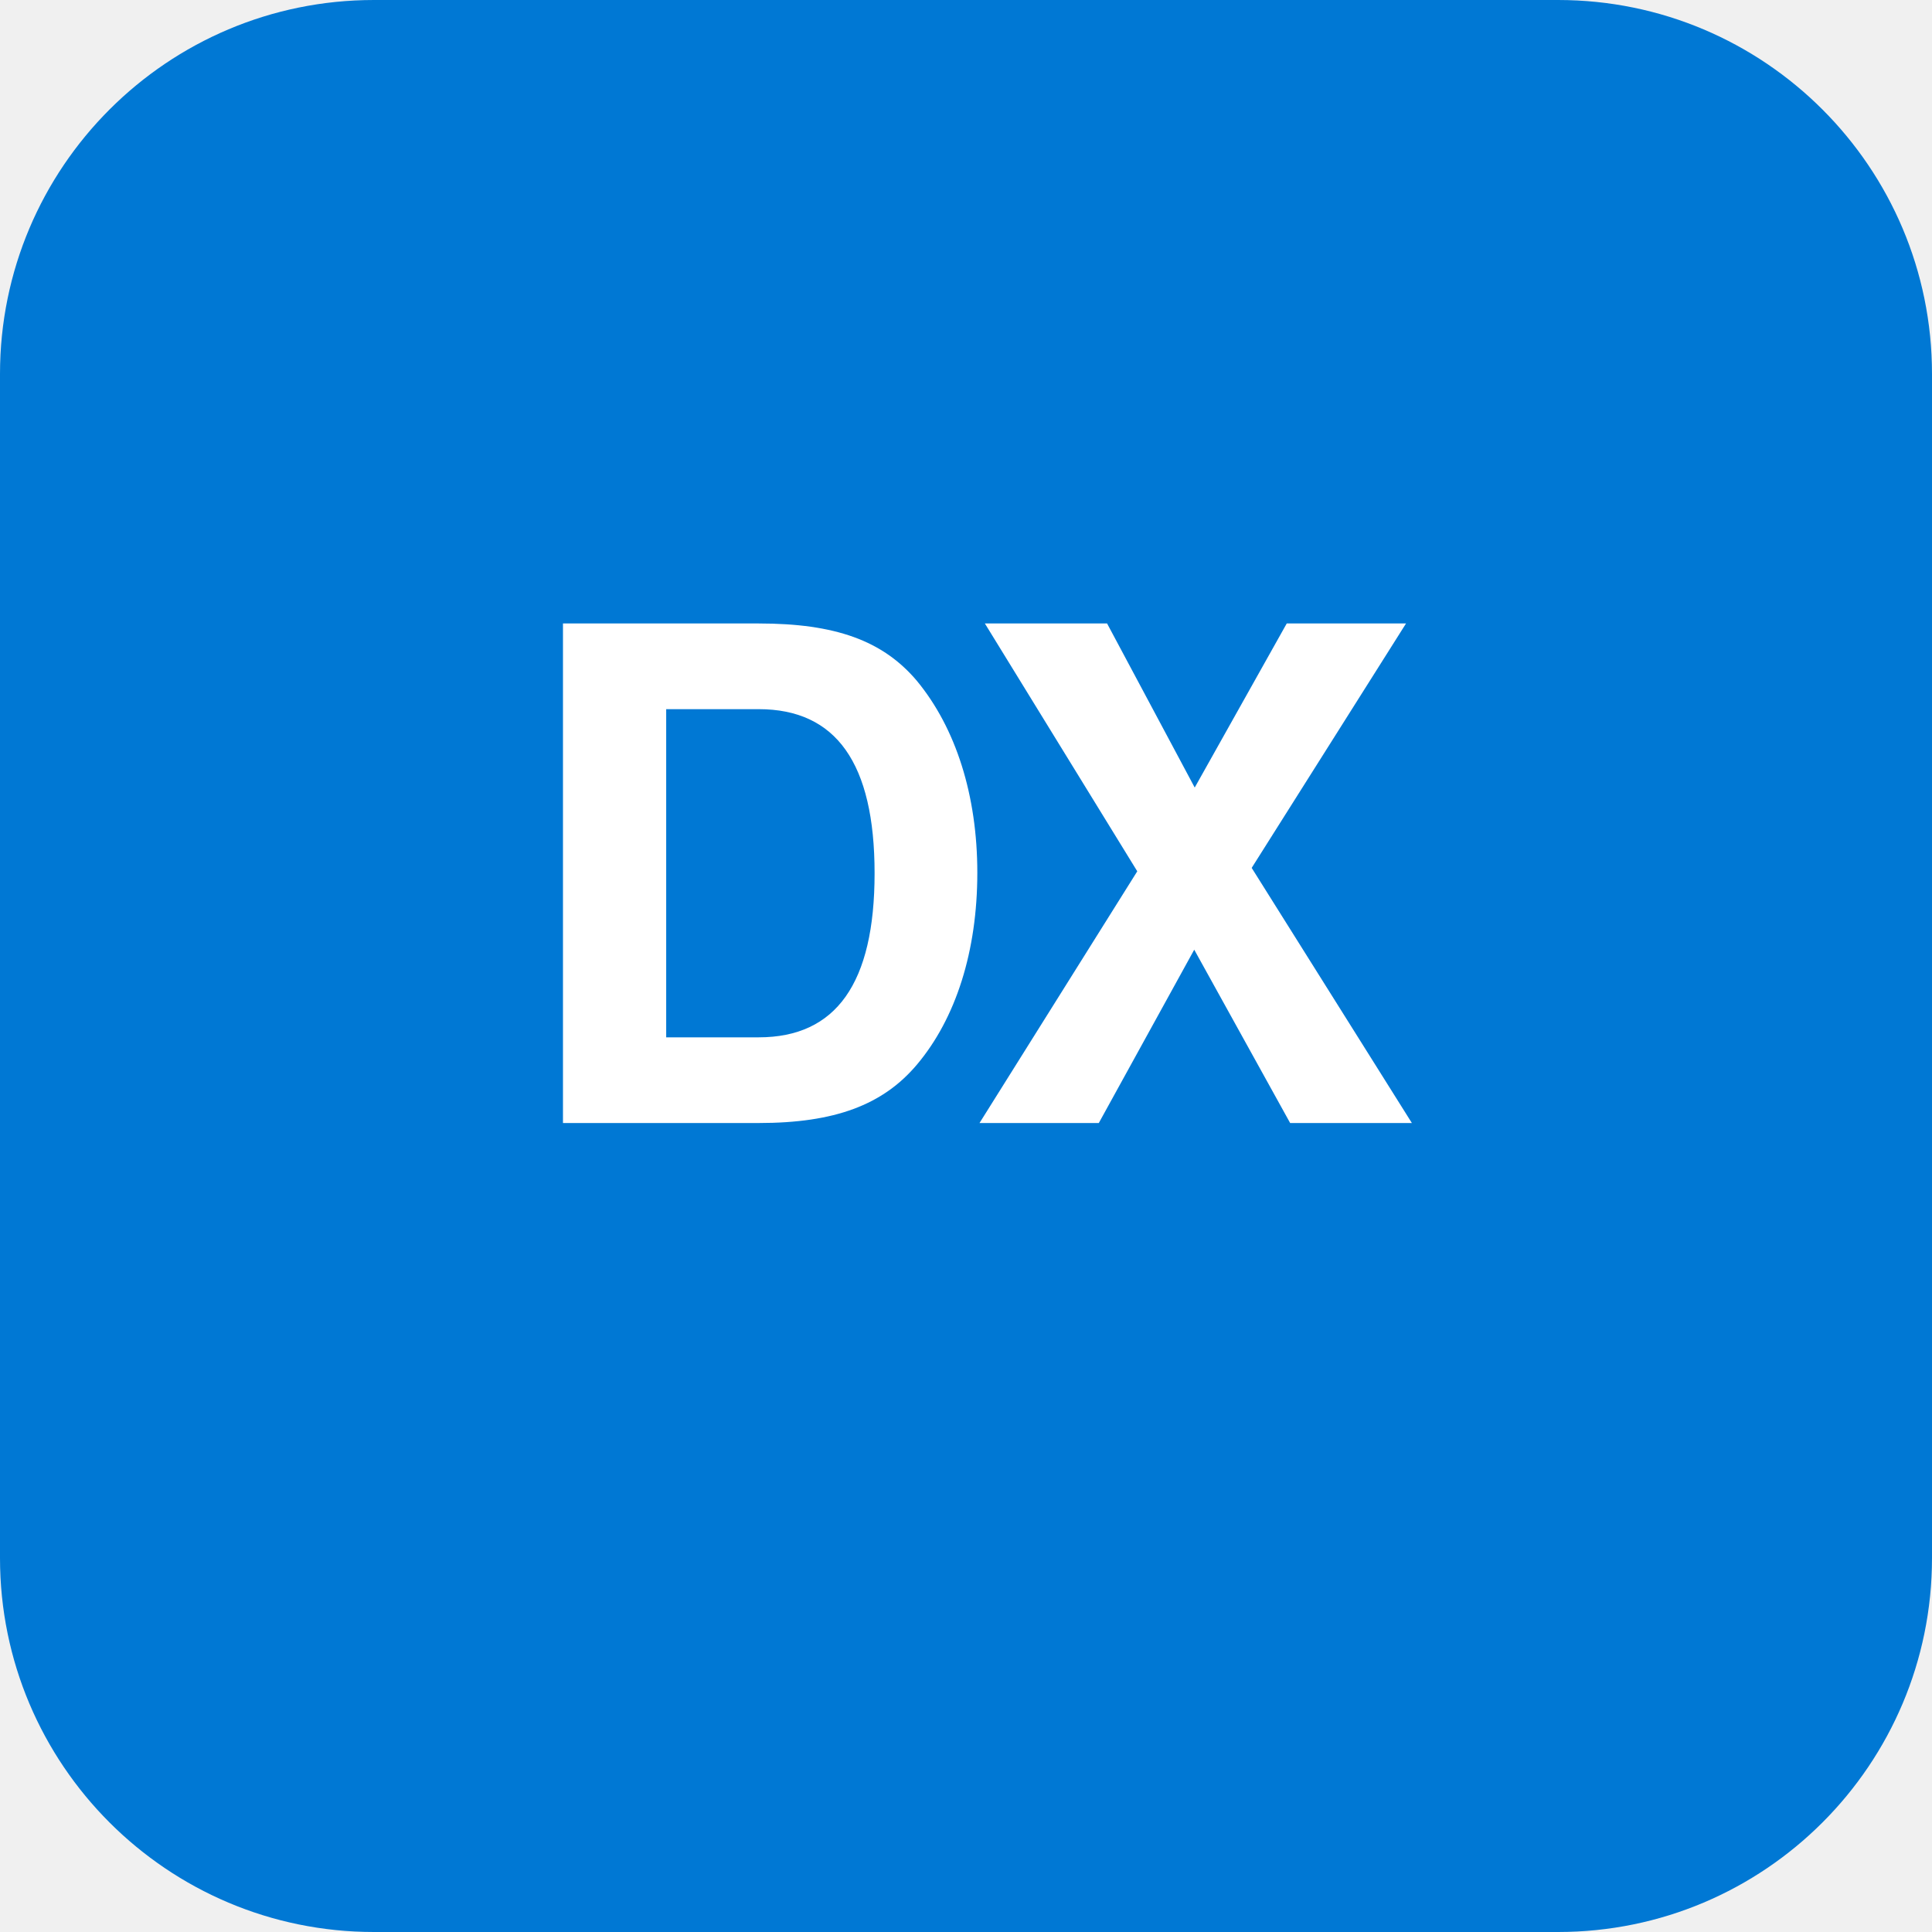
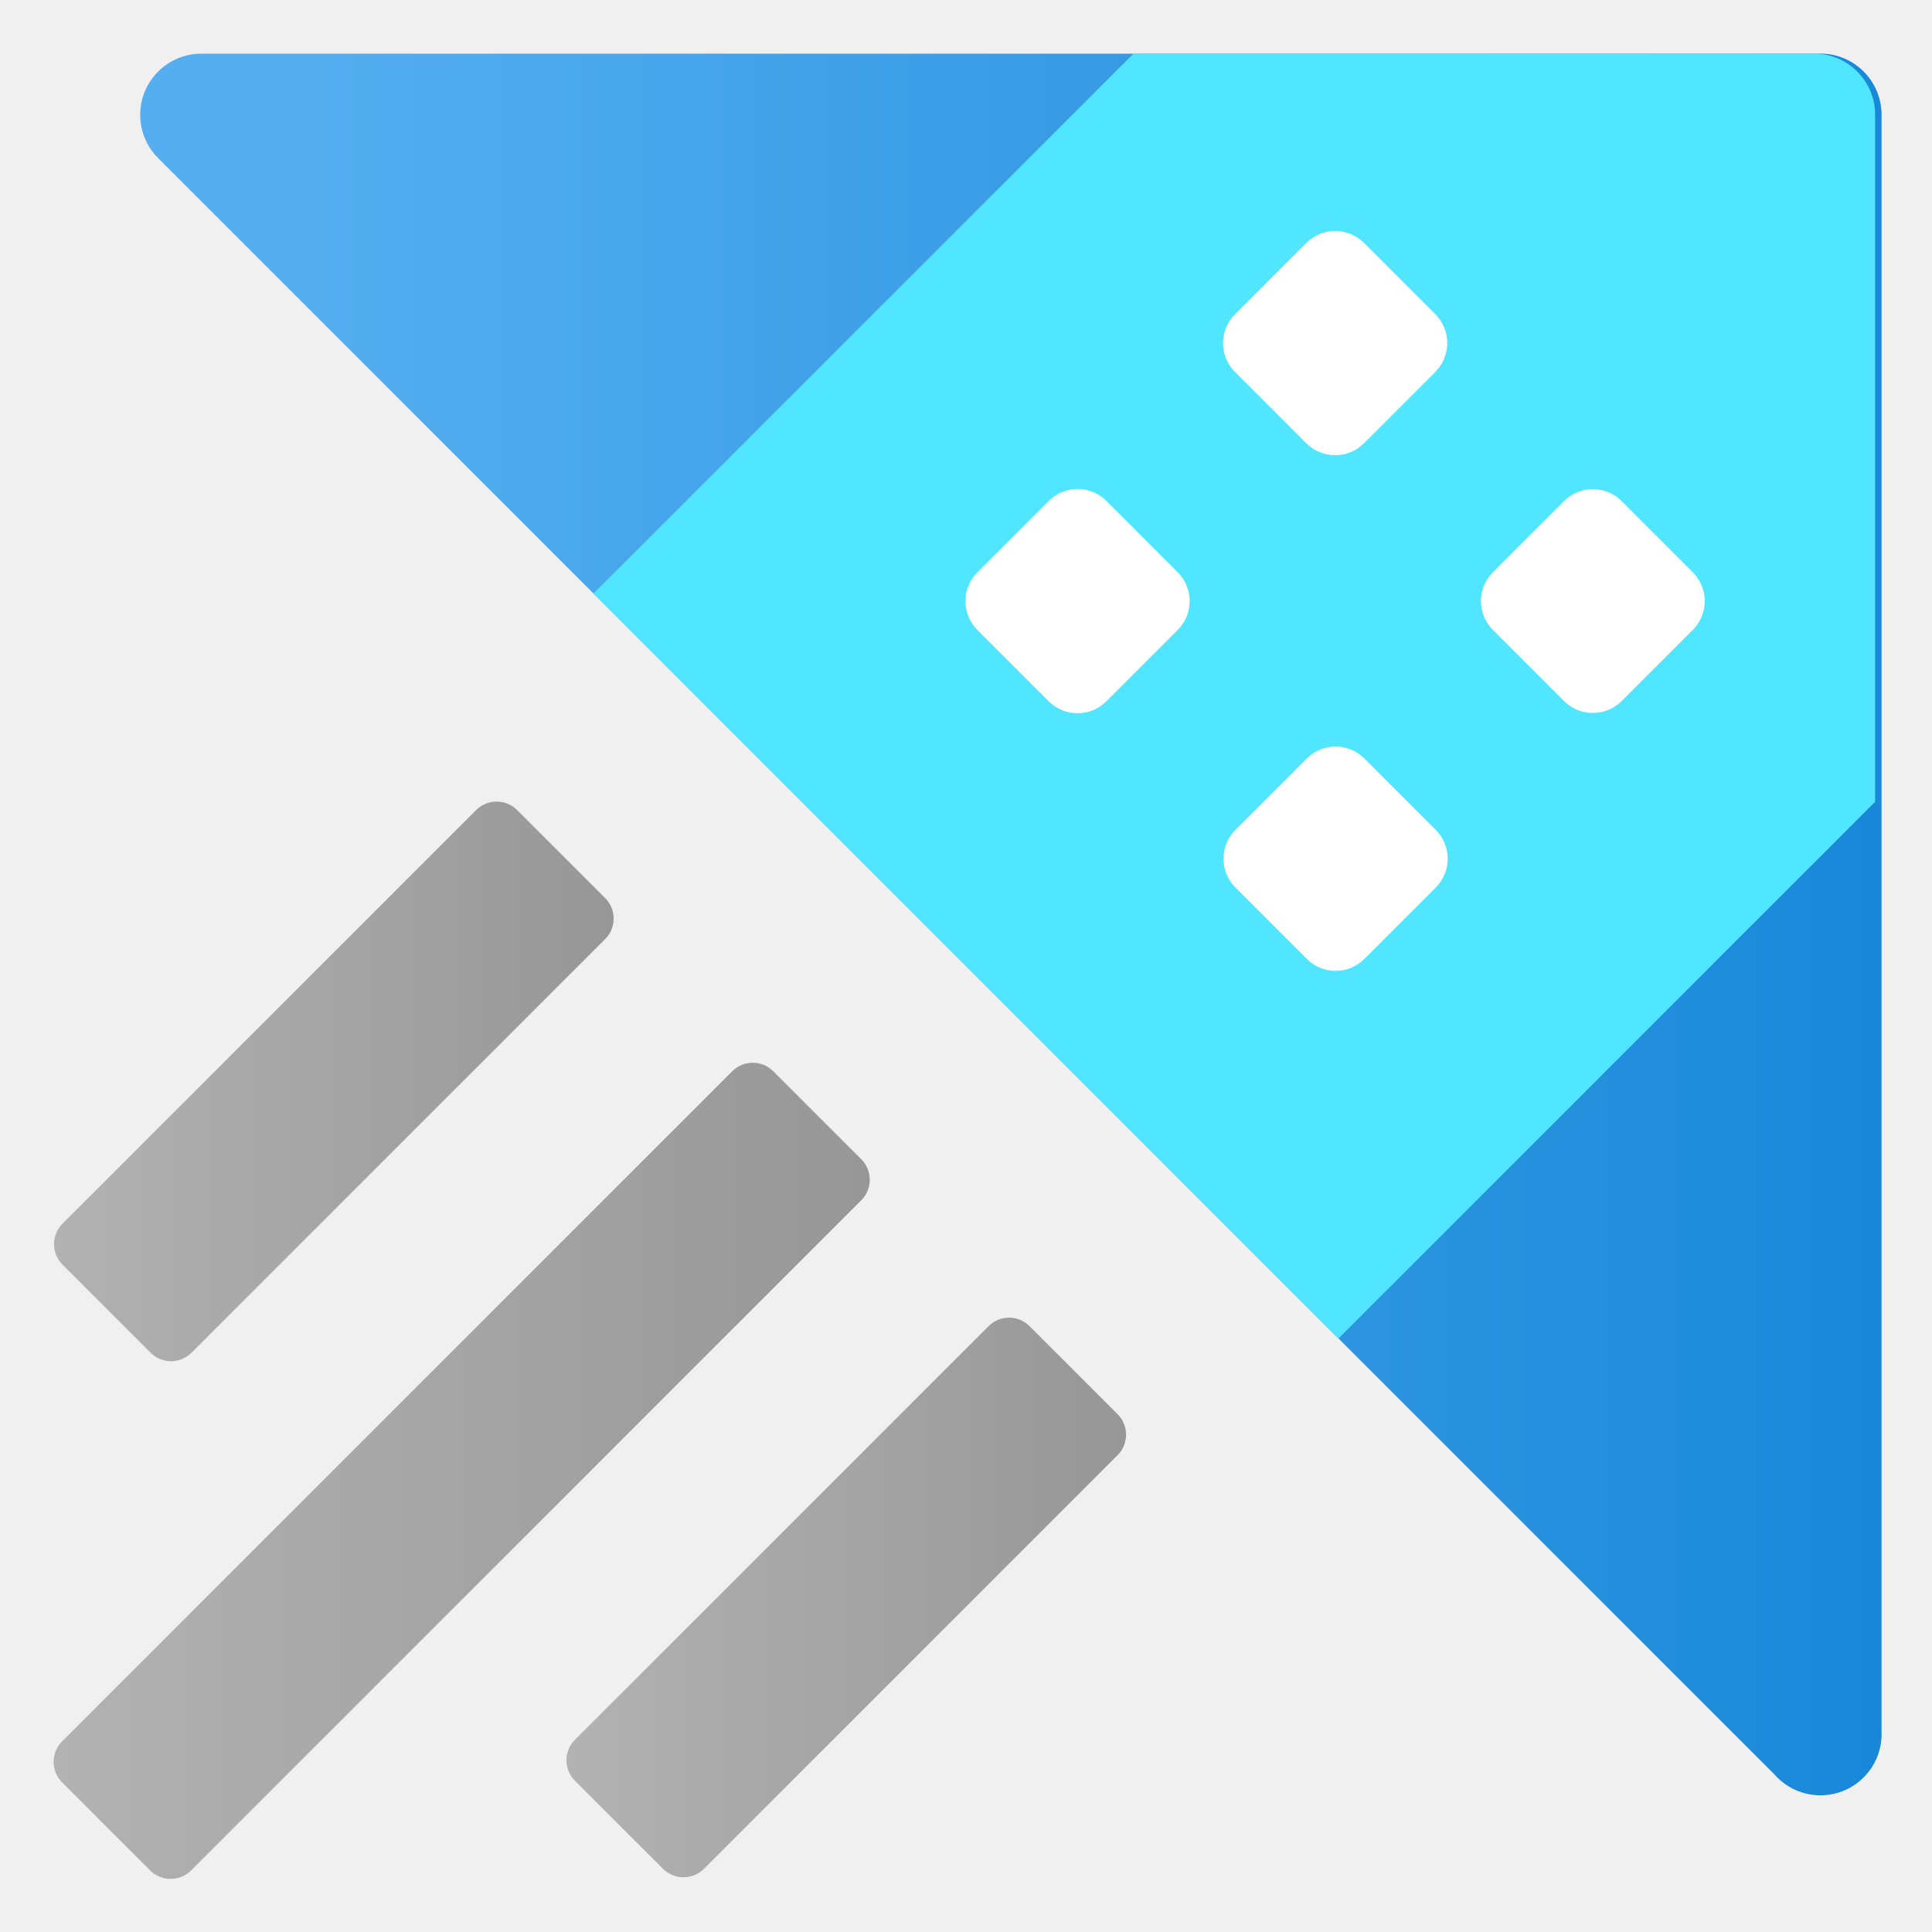
- <svg xmlns="http://www.w3.org/2000/svg" width="62" height="62" viewBox="0 0 62 62" fill="none" role="img" aria-label="DX">
-   <rect width="62" height="62" rx="12" fill="#0078D4" />
-   <text x="31" y="31" fill="#FFFFFF" font-family="Segoe UI, Helvetica Neue, Helvetica, Arial, sans-serif" font-size="22" font-weight="700" letter-spacing="-0.5" text-anchor="middle" dominant-baseline="central">DX</text>
+ <svg xmlns="http://www.w3.org/2000/svg" width="62" height="62" viewBox="0 0 18 18">
+   <defs>
+     <linearGradient id="ea6f59fb-306a-4655-8ef5-c9678451765c" x1="1.3" y1="8.6" x2="17.5" y2="8.6" gradientUnits="userSpaceOnUse">
+       <stop offset="0.1" stop-color="#54aef0" />
+       <stop offset="1" stop-color="#1988d9" />
+     </linearGradient>
+     <linearGradient id="a331b263-1cab-4091-811f-6e285c35c115" x1="0.5" y1="13.7" x2="8.11" y2="13.7" gradientTransform="translate(10.95 0.97) rotate(45)" gradientUnits="userSpaceOnUse">
+       <stop offset="0" stop-color="#b3b2b3" />
+       <stop offset="1" stop-color="#979797" />
+     </linearGradient>
+     <linearGradient id="ef7d2642-0773-456f-ac58-3a1abd750919" x1="0.5" y1="10.08" x2="5.72" y2="10.08" gradientTransform="translate(8.04 0.75) rotate(45)" gradientUnits="userSpaceOnUse">
+       <stop offset="0" stop-color="#b3b2b3" />
+       <stop offset="1" stop-color="#979797" />
+     </linearGradient>
+     <linearGradient id="a156353f-4d63-4962-9d1c-839eceb7590b" x1="5.28" y1="14.89" x2="10.49" y2="14.89" gradientTransform="translate(12.84 -1.21) rotate(45)" gradientUnits="userSpaceOnUse">
+       <stop offset="0" stop-color="#b3b2b3" />
+       <stop offset="1" stop-color="#979797" />
+     </linearGradient>
+   </defs>
+   <g>
+     <path d="M1.47,1.47,16.53,16.53a.57.57,0,0,0,1-.4V1.07A.57.57,0,0,0,16.93.5H1.87A.57.57,0,0,0,1.47,1.47Z" fill="url(#ea6f59fb-306a-4655-8ef5-c9678451765c)" />
+     <path d="M5.53,5.53l6.94,6.94,5-5V1.07A.57.57,0,0,0,16.93.5H10.56Z" fill="#50e6ff" />
+     <rect x="-0.38" y="12.85" width="9.37" height="1.7" rx="0.27" transform="translate(-8.43 7.06) rotate(-45)" fill="url(#a331b263-1cab-4091-811f-6e285c35c115)" />
+     <rect x="0.12" y="9.23" width="5.99" height="1.7" rx="0.27" transform="translate(-6.22 5.15) rotate(-45)" fill="url(#ef7d2642-0773-456f-ac58-3a1abd750919)" />
+     <rect x="4.89" y="14.04" width="5.99" height="1.7" rx="0.27" transform="translate(-8.22 9.93) rotate(-45)" fill="url(#a156353f-4d63-4962-9d1c-839eceb7590b)" />
+     <rect x="9.19" y="4.75" width="1.7" height="1.7" rx="0.38" transform="translate(-1.02 8.74) rotate(-45)" fill="#fff" />
+     <rect x="11.59" y="2.35" width="1.7" height="1.7" rx="0.38" transform="translate(1.38 9.73) rotate(-45)" fill="#fff" />
+     <rect x="11.59" y="7.15" width="1.7" height="1.7" rx="0.38" transform="translate(-2.01 11.14) rotate(-45)" fill="#fff" />
+     <path d="M13.91,5.33l.66-.66a.38.38,0,0,1,.54,0l.66.66a.38.38,0,0,1,0,.54l-.66.66a.38.38,0,0,1-.54,0l-.66-.66a.38.38,0,0,1,0-.54" fill="#fff" />
+   </g>
</svg>
